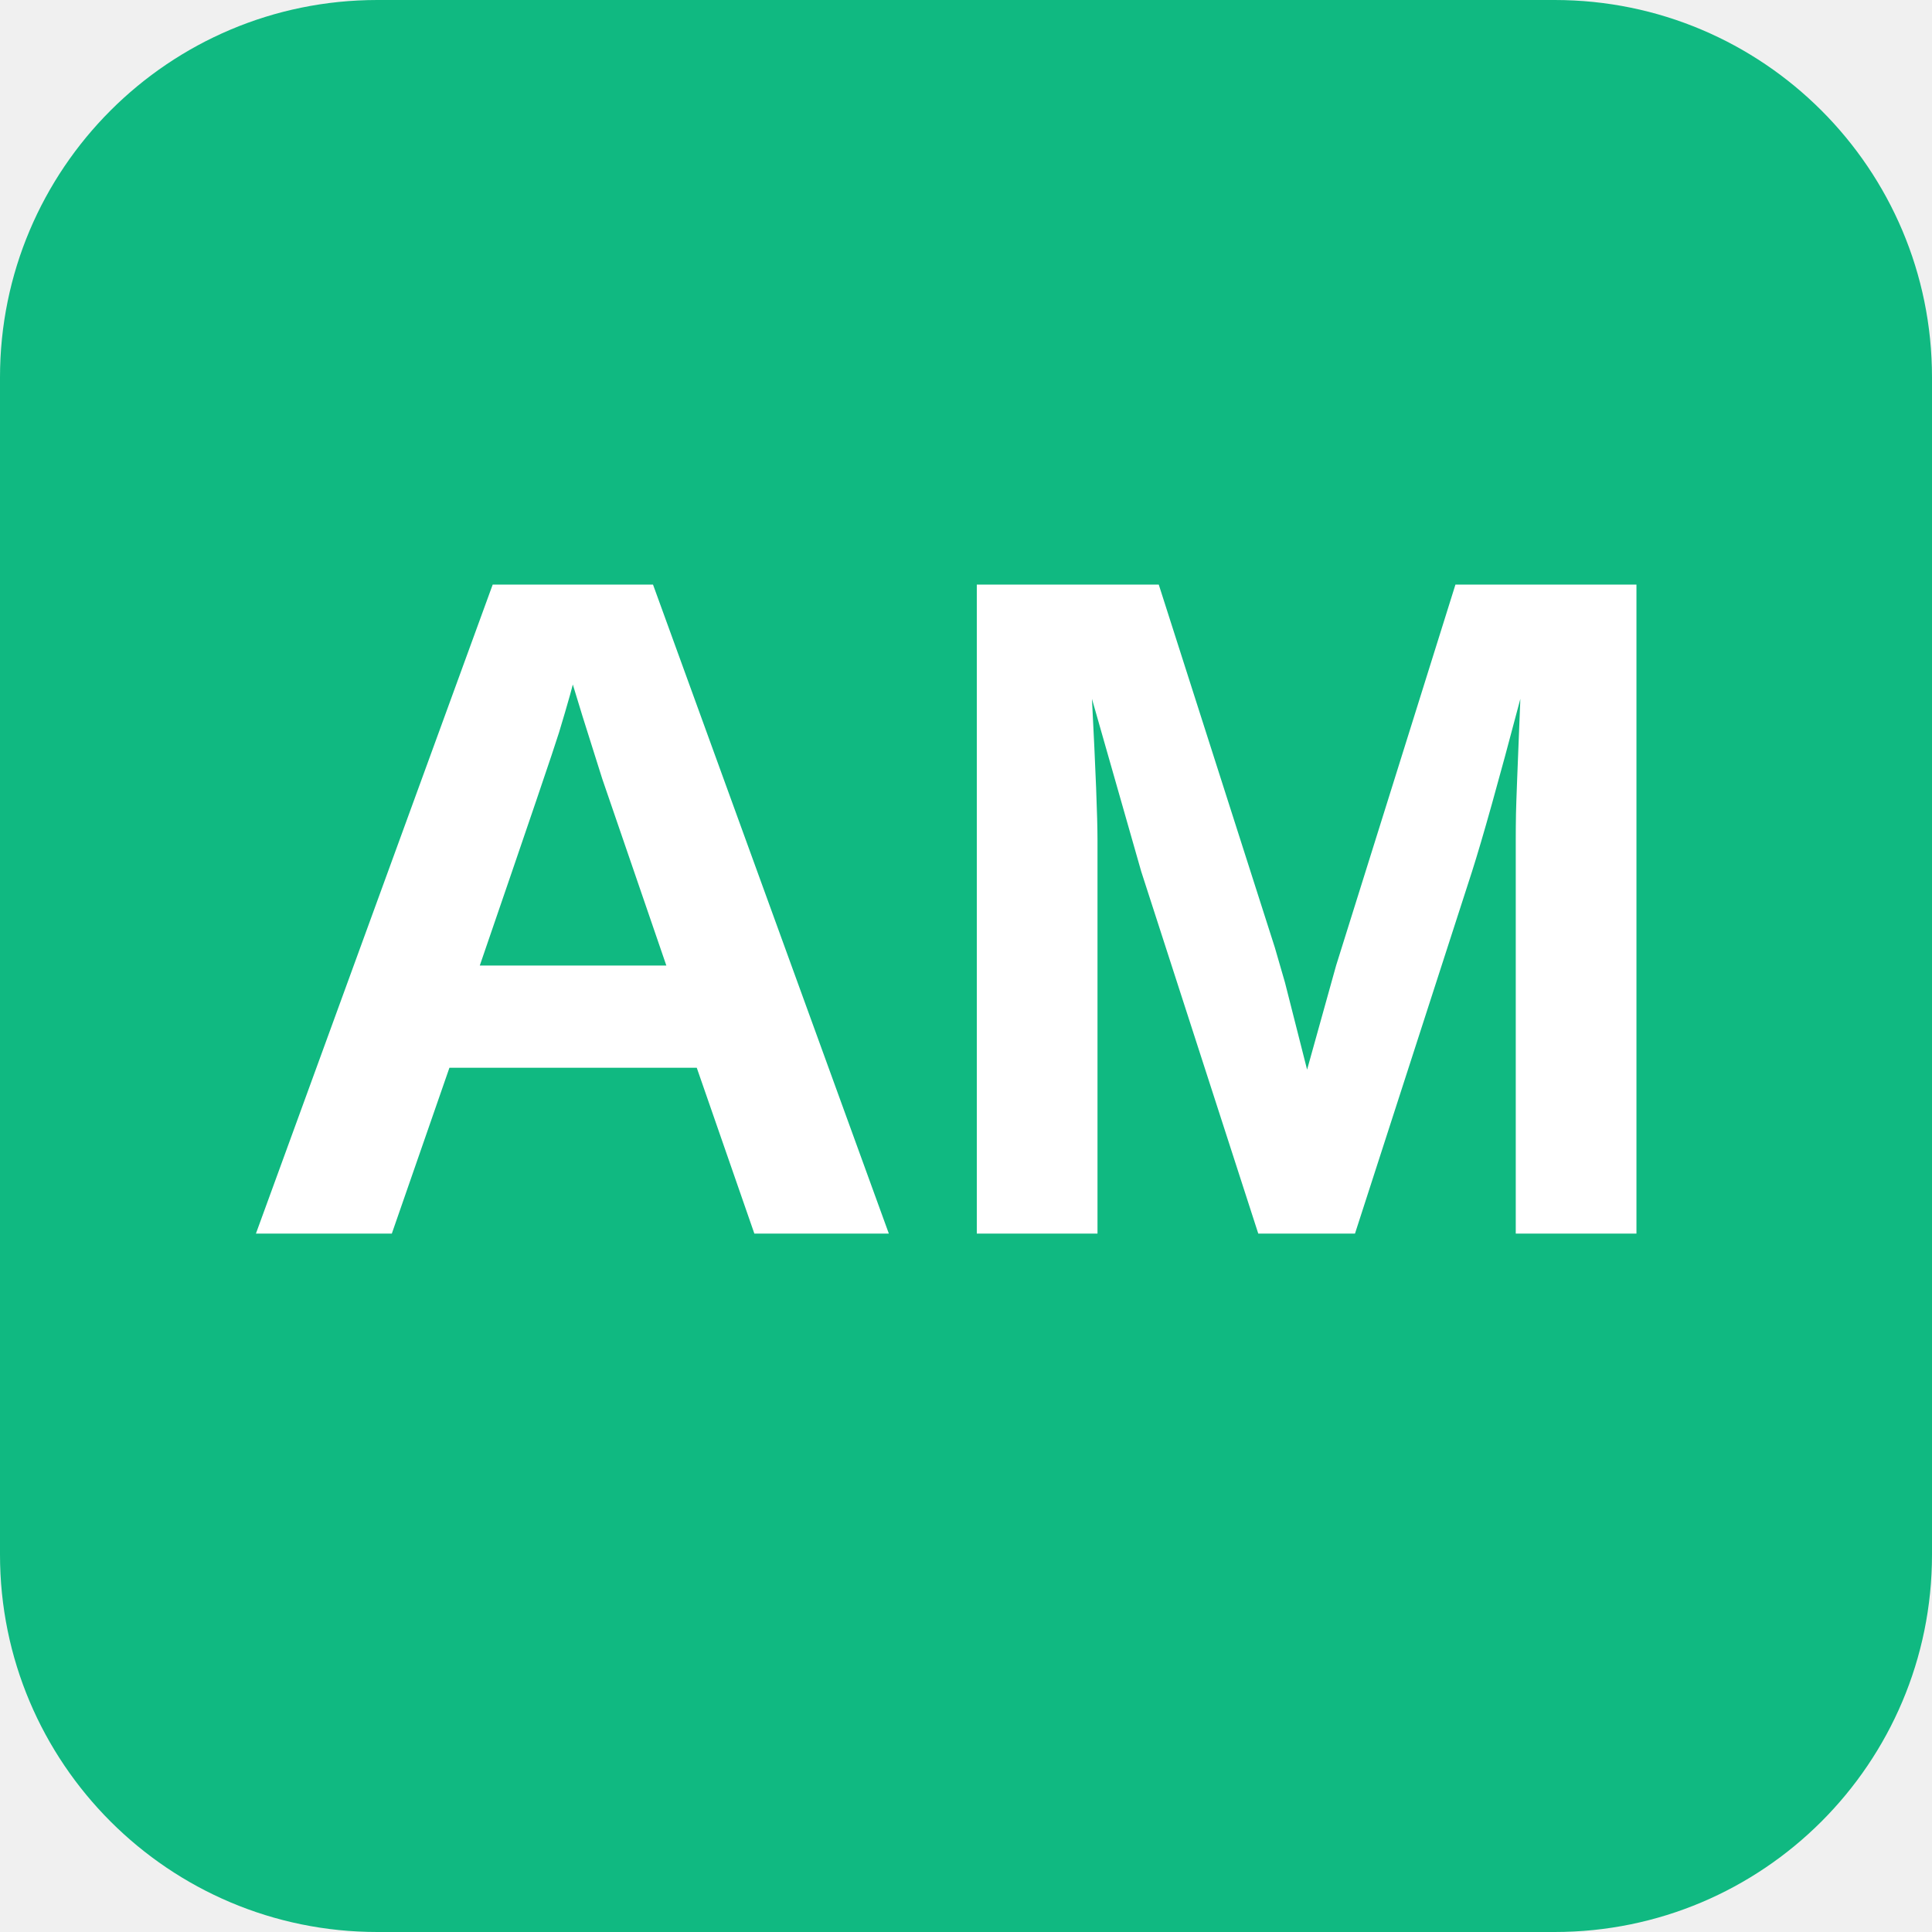
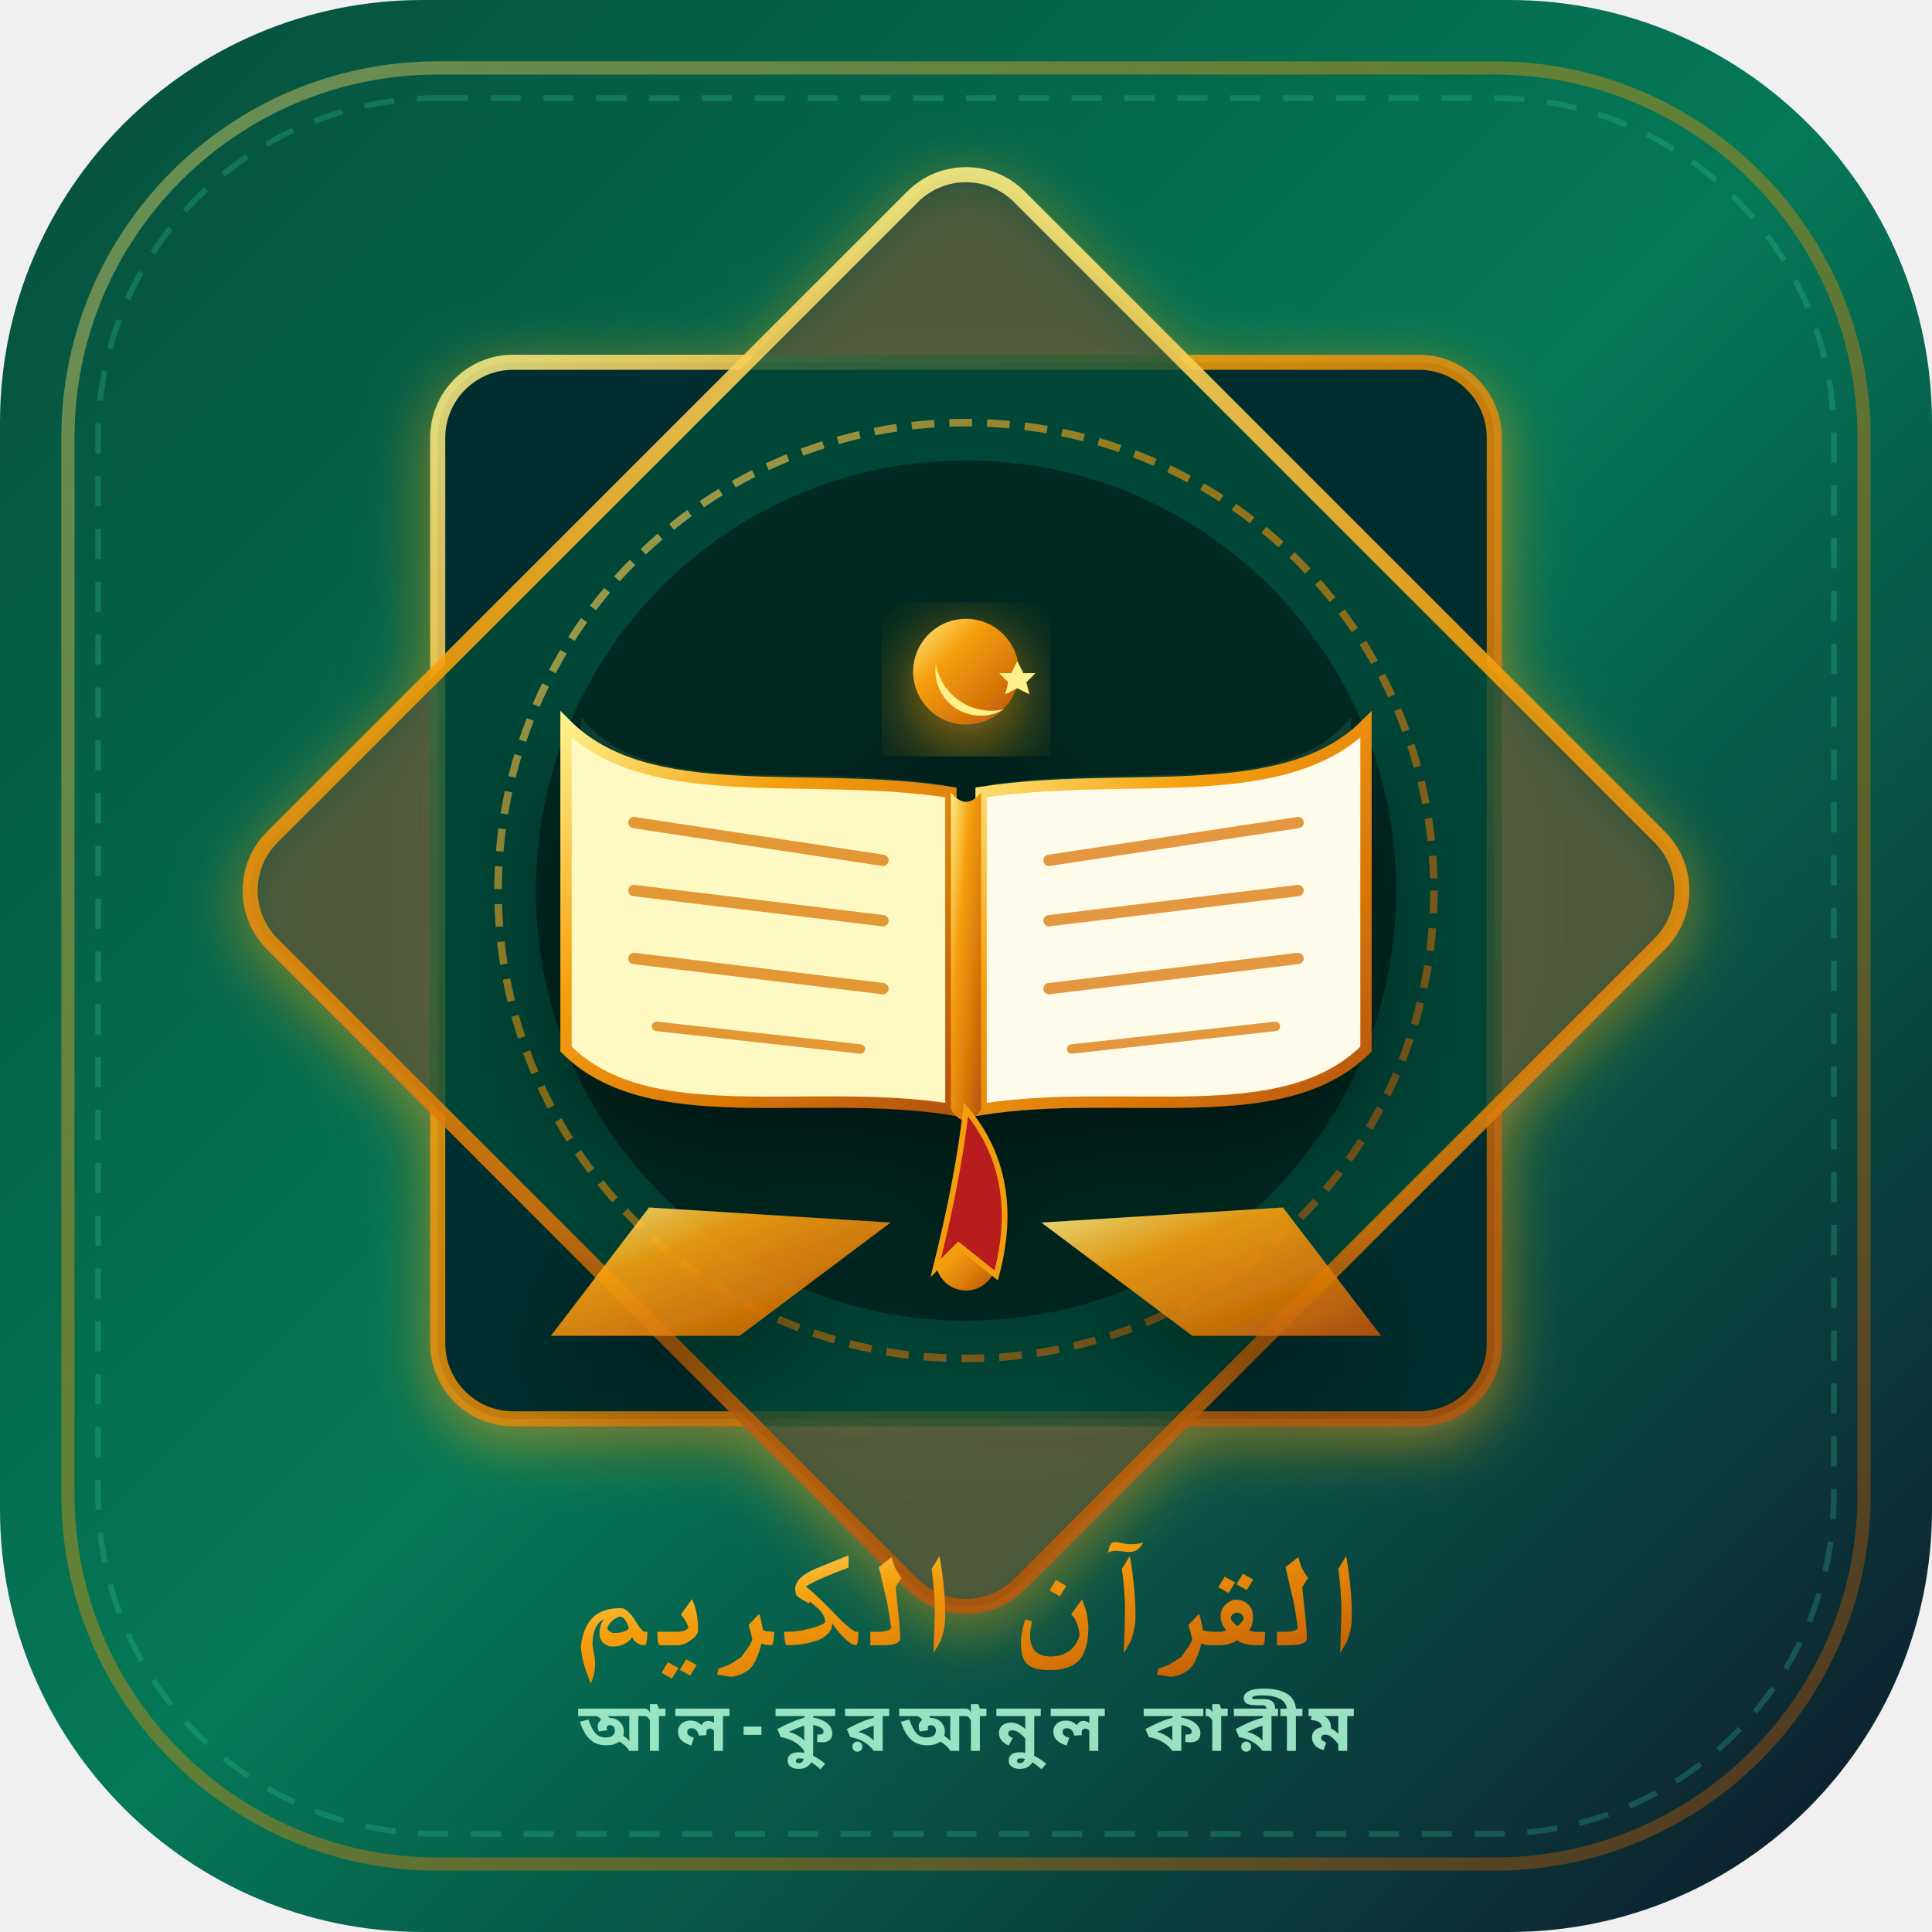
- <svg xmlns="http://www.w3.org/2000/svg" viewBox="0 0 512 512">
-   <rect width="512" height="512" fill="#10b981" rx="100" ry="100" />
-   <text x="50%" y="50%" dominant-baseline="middle" text-anchor="middle" font-family="Arial" font-size="250" fill="white" font-weight="bold">AM</text>
+ <svg xmlns="http://www.w3.org/2000/svg" viewBox="0 0 512 512" width="512" height="512">
+   <defs>
+     <linearGradient id="bgGrad" x1="0%" y1="0%" x2="100%" y2="100%">
+       <stop offset="0%" stop-color="#064e3b" />
+       <stop offset="50%" stop-color="#047857" />
+       <stop offset="100%" stop-color="#0f172a" />
+     </linearGradient>
+     <linearGradient id="goldGrad" x1="0%" y1="0%" x2="100%" y2="100%">
+       <stop offset="0%" stop-color="#fef08a" />
+       <stop offset="35%" stop-color="#f59e0b" />
+       <stop offset="70%" stop-color="#d97706" />
+       <stop offset="100%" stop-color="#b45309" />
+     </linearGradient>
+     <radialGradient id="emeraldGlow" cx="50%" cy="50%" r="50%">
+       <stop offset="0%" stop-color="#34d399" stop-opacity="0.45" />
+       <stop offset="70%" stop-color="#10b981" stop-opacity="0.1" />
+       <stop offset="100%" stop-color="#047857" stop-opacity="0" />
+     </radialGradient>
+     <radialGradient id="goldCenterGlow" cx="50%" cy="46%" r="40%">
+       <stop offset="0%" stop-color="#fbbf24" stop-opacity="0.4" />
+       <stop offset="100%" stop-color="#d97706" stop-opacity="0" />
+     </radialGradient>
+     <filter id="cardShadow" x="-20%" y="-20%" width="140%" height="140%">
+       <feDropShadow dx="0" dy="12" stdDeviation="16" flood-color="#000000" flood-opacity="0.5" />
+     </filter>
+     <filter id="goldGlowFilter" x="-30%" y="-30%" width="160%" height="160%">
+       <feDropShadow dx="0" dy="4" stdDeviation="8" flood-color="#f59e0b" flood-opacity="0.6" />
+     </filter>
+   </defs>
+   <rect width="512" height="512" rx="112" ry="112" fill="url(#bgGrad)" />
+   <rect x="18" y="18" width="476" height="476" rx="98" ry="98" fill="none" stroke="url(#goldGrad)" stroke-width="3.5" stroke-opacity="0.4" />
+   <rect x="26" y="26" width="460" height="460" rx="90" ry="90" fill="none" stroke="#34d399" stroke-width="1.5" stroke-opacity="0.25" stroke-dasharray="8 6" />
+   <circle cx="256" cy="240" r="180" fill="url(#emeraldGlow)" />
+   <circle cx="256" cy="230" r="120" fill="url(#goldCenterGlow)" />
+   <g transform="translate(256, 236)" filter="url(#goldGlowFilter)">
+     <rect x="-140" y="-140" width="280" height="280" rx="20" fill="#042f2e" stroke="url(#goldGrad)" stroke-width="4" stroke-opacity="0.85" />
+     <rect x="-140" y="-140" width="280" height="280" rx="20" transform="rotate(45)" fill="#064e3b" fill-opacity="0.8" stroke="url(#goldGrad)" stroke-width="4" stroke-opacity="0.9" />
+     <circle r="124" fill="none" stroke="url(#goldGrad)" stroke-width="2" stroke-opacity="0.6" stroke-dasharray="6 4" />
+     <circle r="114" fill="#022c22" fill-opacity="0.95" />
+   </g>
+   <g transform="translate(256, 240)" filter="url(#cardShadow)">
+     <path d="M-84 80 L-110 114 L-60 114 L-20 84 Z" fill="url(#goldGrad)" opacity="0.9" />
+     <path d="M84 80 L110 114 L60 114 L20 84 Z" fill="url(#goldGrad)" opacity="0.9" />
+     <circle cx="0" cy="94" r="8" fill="url(#goldGrad)" />
+     <path d="M-6 48 C-45 42 -85 54 -102 30 C-102 -15 -102 -50 -102 -50 C-85 -28 -45 -38 -6 -32 Z" fill="#064e3b" opacity="0.6" />
+     <path d="M6 48 C45 42 85 54 102 30 C102 -15 102 -50 102 -50 C85 -28 45 -38 6 -32 Z" fill="#064e3b" opacity="0.6" />
+     <path d="M-4 54 C-42 48 -84 60 -106 38 C-106 -12 -106 -48 -106 -48 C-84 -26 -42 -36 -4 -30 Z" fill="#fef9c3" stroke="url(#goldGrad)" stroke-width="3" />
+     <line x1="-88" y1="-22" x2="-22" y2="-12" stroke="#d97706" stroke-width="3" stroke-linecap="round" opacity="0.75" />
+     <line x1="-88" y1="-4" x2="-22" y2="4" stroke="#d97706" stroke-width="3" stroke-linecap="round" opacity="0.75" />
+     <line x1="-88" y1="14" x2="-22" y2="22" stroke="#d97706" stroke-width="3" stroke-linecap="round" opacity="0.75" />
+     <line x1="-82" y1="32" x2="-28" y2="38" stroke="#d97706" stroke-width="2.5" stroke-linecap="round" opacity="0.75" />
+     <path d="M4 54 C42 48 84 60 106 38 C106 -12 106 -48 106 -48 C84 -26 42 -36 4 -30 Z" fill="#fffbeb" stroke="url(#goldGrad)" stroke-width="3" />
+     <line x1="22" y1="-12" x2="88" y2="-22" stroke="#d97706" stroke-width="3" stroke-linecap="round" opacity="0.75" />
+     <line x1="22" y1="4" x2="88" y2="-4" stroke="#d97706" stroke-width="3" stroke-linecap="round" opacity="0.75" />
+     <line x1="22" y1="22" x2="88" y2="14" stroke="#d97706" stroke-width="3" stroke-linecap="round" opacity="0.75" />
+     <line x1="28" y1="38" x2="82" y2="32" stroke="#d97706" stroke-width="2.5" stroke-linecap="round" opacity="0.75" />
+     <path d="M-4 -30 Q0 -25 4 -30 L4 54 Q0 60 -4 54 Z" fill="url(#goldGrad)" />
+     <path d="M0 54 Q15 72 8 98 L-2 90 L-8 96 Q-2 72 0 54 Z" fill="#b91c1c" stroke="#f59e0b" stroke-width="1.5" />
+     <circle cx="0" cy="-62" r="14" fill="url(#goldGrad)" filter="url(#goldGlowFilter)" />
+     <path d="M-8 -64 A12 12 0 0 0 10 -52 A15 15 0 0 1 -8 -64 Z" fill="#fef08a" />
+     <polygon points="12,-66 14,-62 18,-62 15,-59 16,-55 12,-57 8,-55 9,-59 6,-62 10,-62" fill="#fef08a" transform="scale(0.8) translate(5, -15)" />
+   </g>
+   <g transform="translate(256, 436)" text-anchor="middle">
+     <text y="0" font-family="'Scheherazade New', 'Amiri', 'Tiro Bangla', 'Noto Sans Bengali', serif, sans-serif" font-size="34" font-weight="900" fill="url(#goldGrad)" letter-spacing="4">القرآن الكريم</text>
+     <text y="28" font-family="'Tiro Bangla', 'Noto Sans Bengali', sans-serif" font-size="18" font-weight="700" fill="#a7f3d0" letter-spacing="3" opacity="0.9">আল-কুরআনুল কারীম</text>
+   </g>
</svg>
